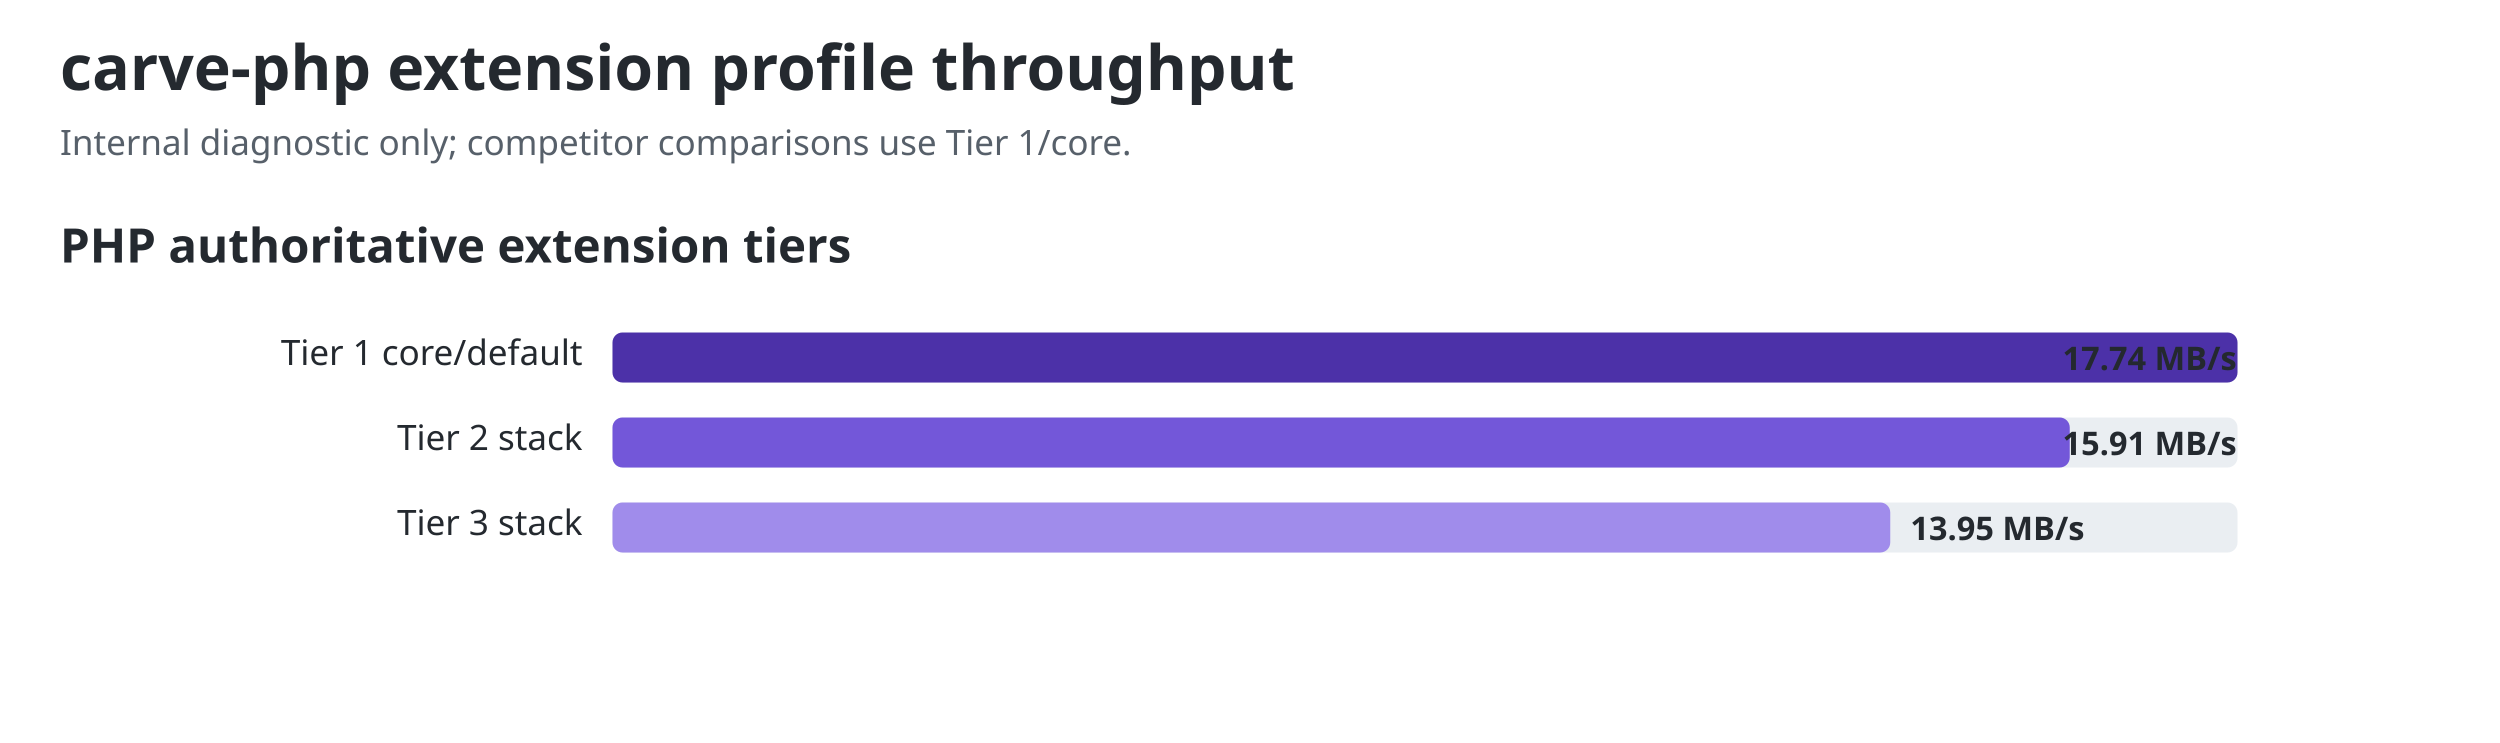
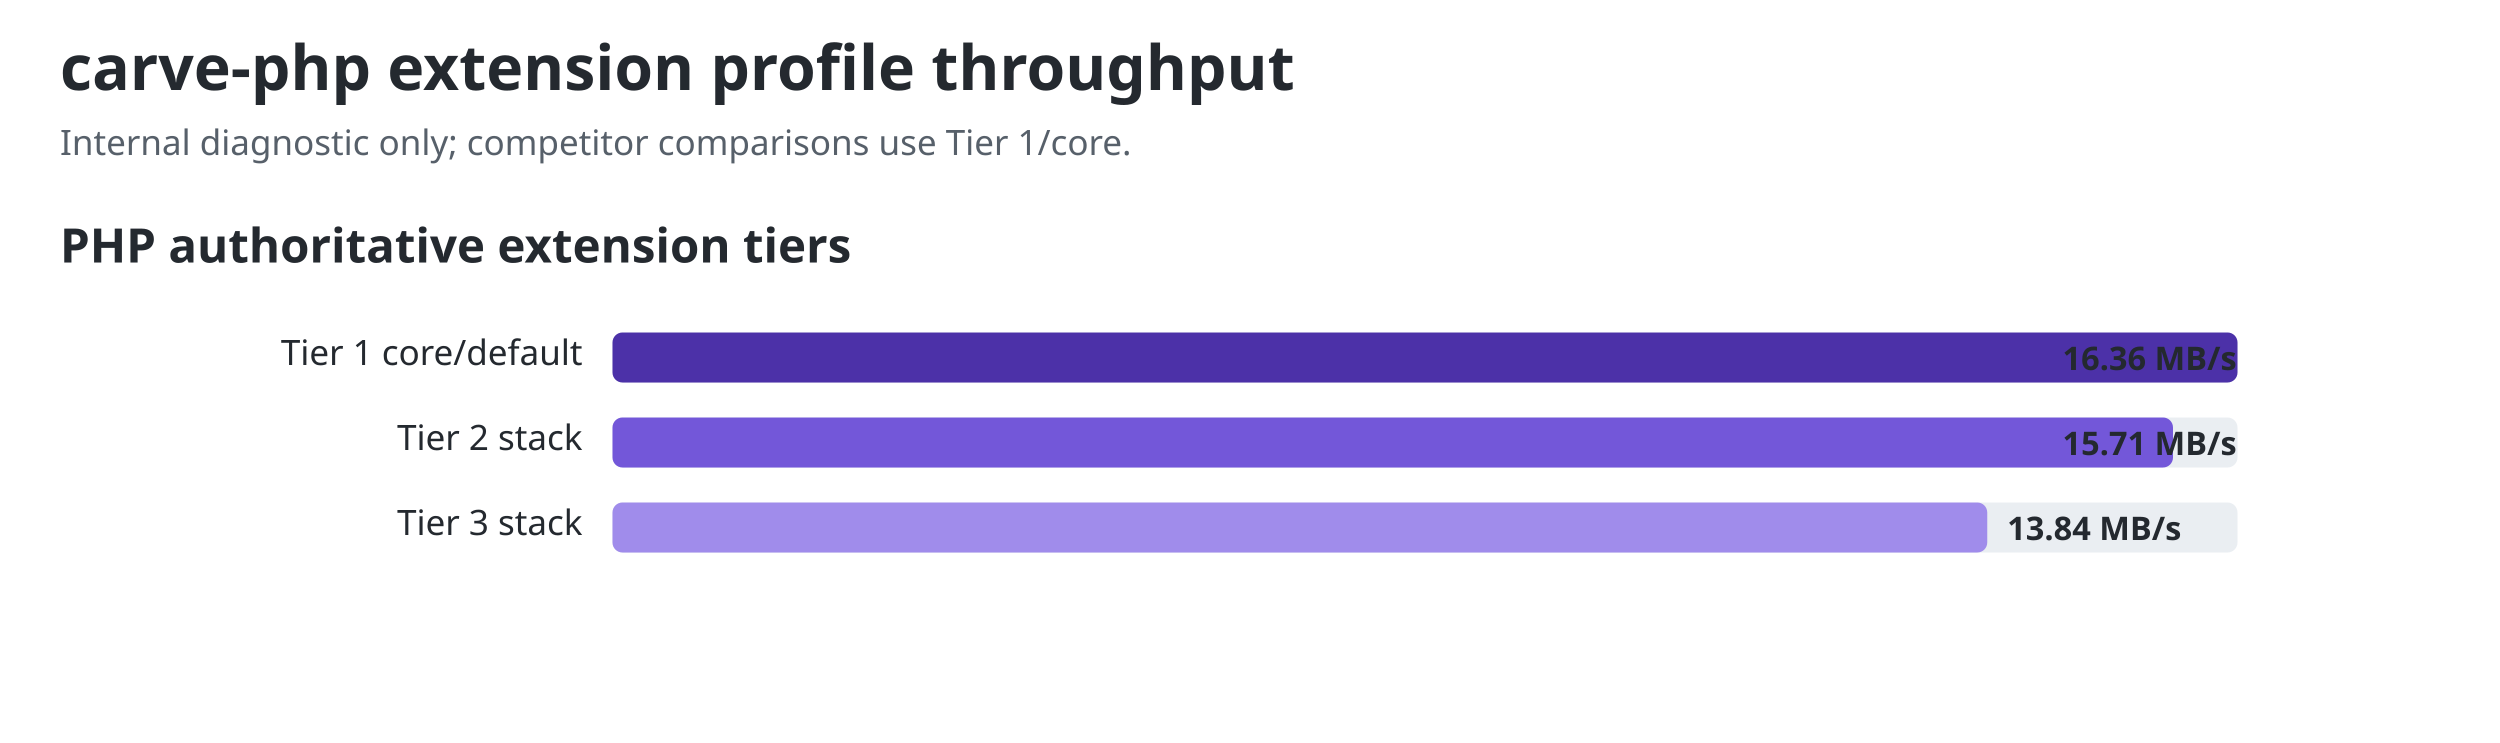
<svg xmlns="http://www.w3.org/2000/svg" width="1000" height="297" viewBox="0 0 1000 297" role="img" aria-labelledby="title desc">
  <style>text{font-family:ui-sans-serif,system-ui,sans-serif;fill:#24292f}.title{font-size:25px;font-weight:700}.sub{font-size:14px;fill:#57606a}.group{font-size:19px;font-weight:650}.label{font-size:14px}.value{font-size:13px;font-weight:650;fill:#24292f}.track{fill:#eaeef2}@media(prefers-color-scheme:dark){text,.value{fill:#f0f6fc}.sub{fill:#8c959f}.track{fill:#30363d}}</style>
  <text id="chart-title" class="title" x="24" y="36">carve-php extension profile throughput</text>
  <text class="sub" x="24" y="62">Internal diagnostic only; competitor comparisons use Tier 1/core.</text>
  <text class="group" x="24" y="105">PHP authoritative extension tiers</text>
  <text class="label" x="233" y="146" text-anchor="end">Tier 1 core/default</text>
  <rect class="track" x="245" y="133" width="650" height="20" rx="4" />
  <rect x="245" y="133" width="650.0" height="20" rx="4" fill="#4c31a8" />
-   <text class="value" x="825" y="148">17.74 MB/s</text>
+   <text class="value" x="825" y="148">16.36 MB/s</text>
  <text class="label" x="233" y="180" text-anchor="end">Tier 2 stack</text>
  <rect class="track" x="245" y="167" width="650" height="20" rx="4" />
-   <rect x="245" y="167" width="582.9" height="20" rx="4" fill="#7357d9" />
-   <text class="value" x="825" y="182">15.91 MB/s</text>
+   <rect x="245" y="167" width="624.2" height="20" rx="4" fill="#7357d9" />
+   <text class="value" x="825" y="182">15.71 MB/s</text>
  <text class="label" x="233" y="214" text-anchor="end">Tier 3 stack</text>
  <rect class="track" x="245" y="201" width="650" height="20" rx="4" />
-   <rect x="245" y="201" width="511.1" height="20" rx="4" fill="#a08ceb" />
-   <text class="value" x="764.133" y="216">13.95 MB/s</text>
+   <rect x="245" y="201" width="549.9" height="20" rx="4" fill="#a08ceb" />
+   <text class="value" x="802.878" y="216">13.84 MB/s</text>
</svg>
